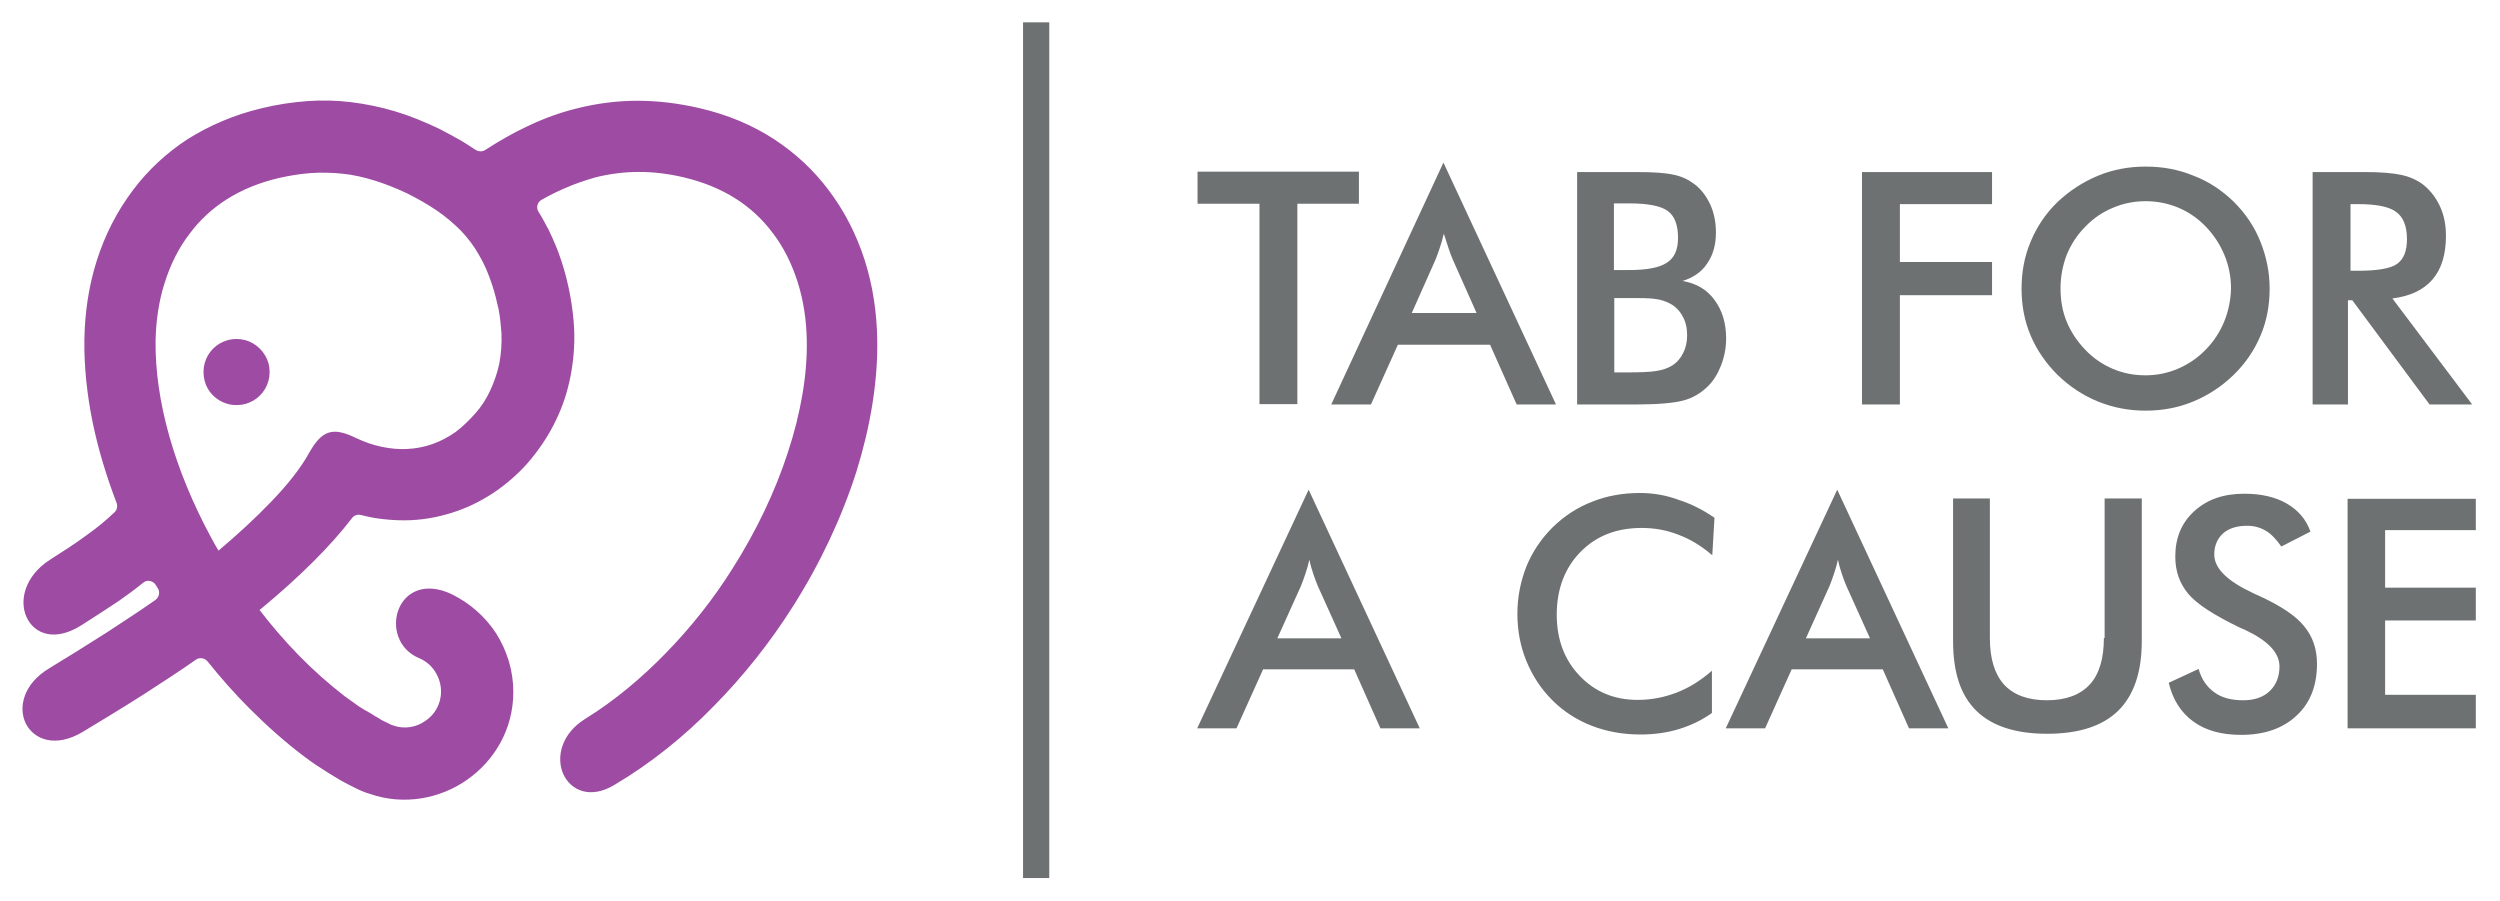
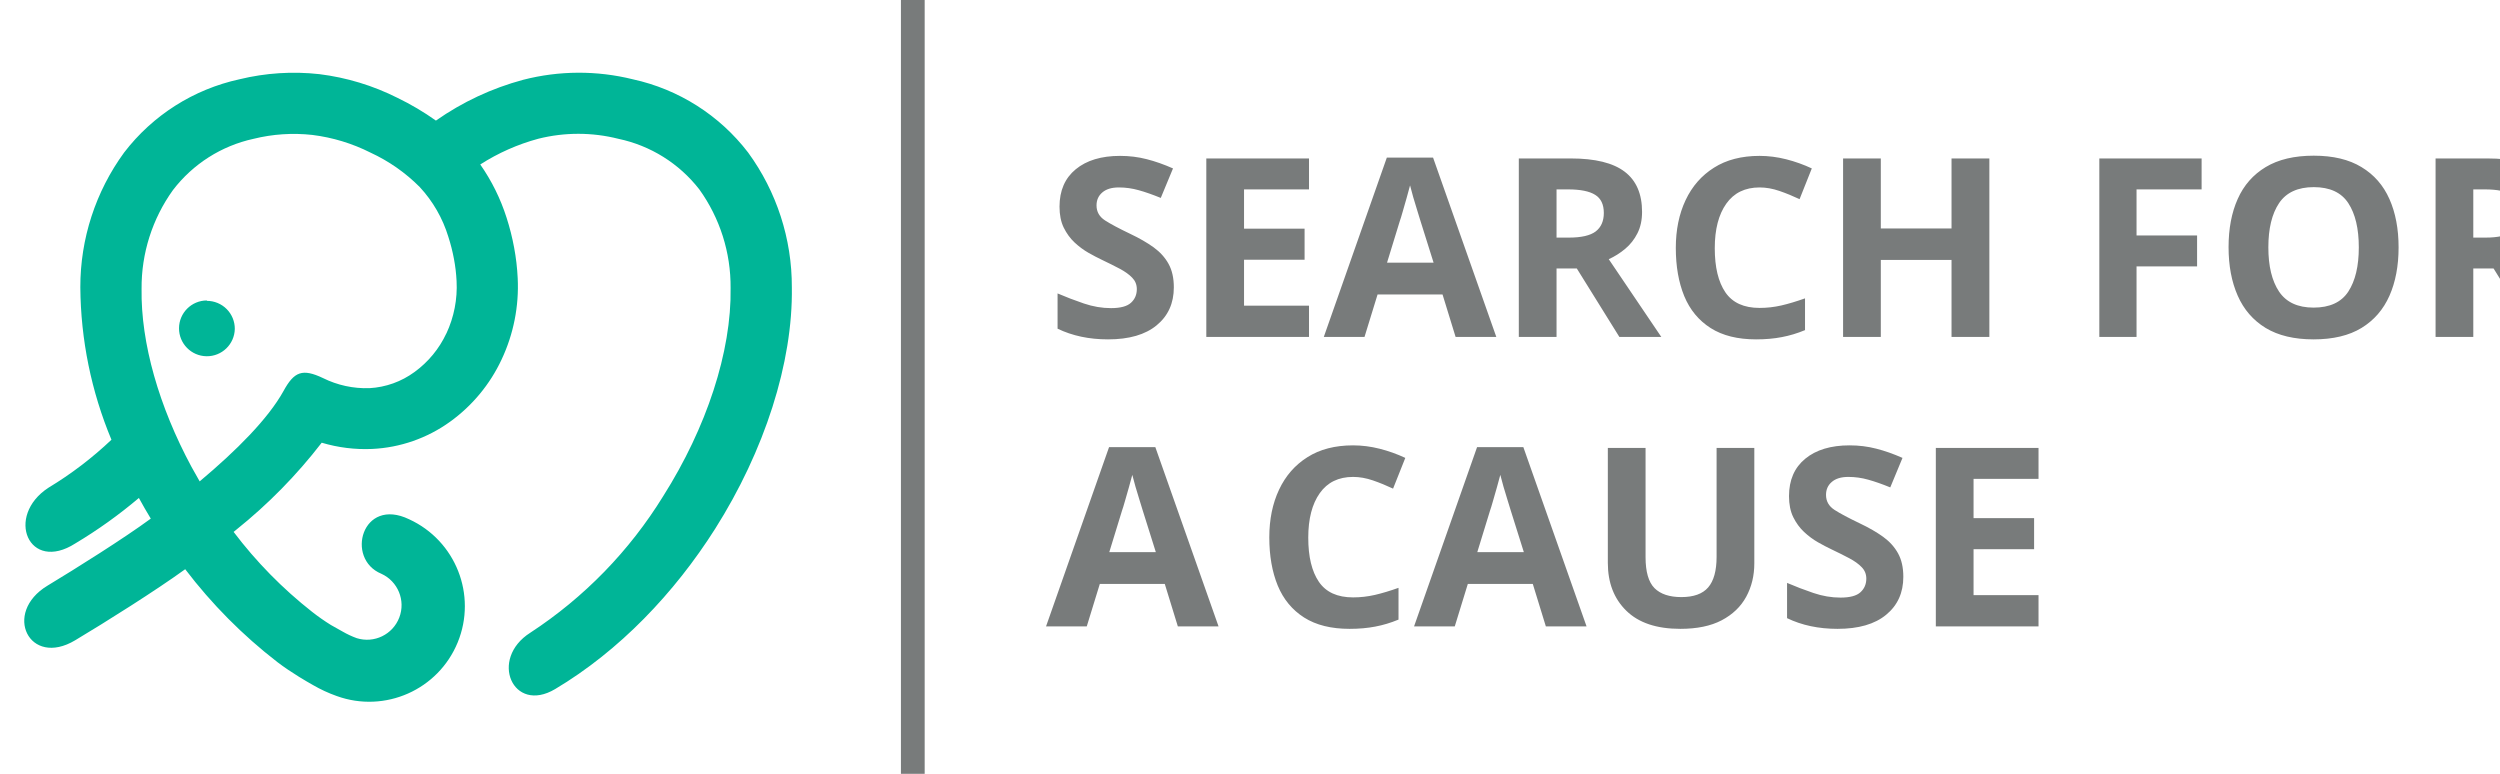
- <svg xmlns="http://www.w3.org/2000/svg" version="1.1" id="Layer_1" x="0px" y="0px" width="600px" height="216px" viewBox="6 288 600 216" enable-background="new 6 288 600 216" xml:space="preserve">
-   <path id="Text2_1_" fill="#6D7172" d="M510.933,441.113c0,4.983-1.137,8.742-3.41,11.19c-2.272,2.448-5.683,3.76-10.229,3.76  c-4.547,0-7.956-1.224-10.316-3.76c-2.273-2.535-3.41-6.207-3.41-11.19v-33.485h-8.83V441.9c0,7.519,1.836,13.026,5.596,16.698  c3.759,3.672,9.441,5.508,16.961,5.508c7.606,0,13.289-1.836,17.049-5.508c3.759-3.672,5.683-9.268,5.683-16.698v-34.272h-8.918  v33.485H510.933z M293.323,462.795h9.442l6.382-14.163h21.857l6.295,14.163h9.442l-26.666-57.266L293.323,462.795z M321.213,425.813  c0.35,1.049,0.699,1.923,1.049,2.798l5.683,12.589h-15.388l5.684-12.589c0.35-0.875,0.699-1.837,1.049-2.886  s0.699-2.186,0.962-3.409C320.513,423.627,320.863,424.764,321.213,425.813z M600.197,415.321v-7.605h-30.775v55.079h30.775v-8.043  h-21.77v-17.835h21.77v-7.869h-21.77v-13.813h21.77V415.321z M399.549,406.316c-4.109,0-7.956,0.699-11.453,2.099  c-3.585,1.398-6.645,3.409-9.442,6.12c-2.711,2.71-4.809,5.77-6.295,9.354c-1.399,3.585-2.186,7.344-2.186,11.366  c0,4.021,0.699,7.868,2.186,11.453c1.486,3.584,3.497,6.645,6.207,9.354c2.711,2.71,5.858,4.721,9.442,6.12  c3.585,1.398,7.52,2.098,11.716,2.098c3.322,0,6.382-0.437,9.268-1.311c2.798-0.875,5.42-2.099,7.868-3.848v-10.142  c-2.71,2.36-5.508,4.109-8.48,5.246s-6.032,1.748-9.354,1.748c-5.596,0-10.229-1.923-13.901-5.77  c-3.672-3.848-5.508-8.743-5.508-14.688c0-6.12,1.923-11.19,5.683-15.037c3.759-3.848,8.655-5.771,14.688-5.771  c3.147,0,6.033,0.524,8.918,1.661c2.798,1.049,5.508,2.71,8.044,4.896l0.524-9.005c-2.798-1.924-5.596-3.322-8.568-4.284  C405.844,406.841,402.783,406.316,399.549,406.316z M547.915,430.884c-0.263-0.087-0.612-0.262-1.137-0.524  c-6.207-2.885-9.354-5.945-9.354-9.268c0-2.098,0.699-3.76,2.098-5.07c1.399-1.225,3.322-1.836,5.771-1.836  c1.749,0,3.235,0.437,4.546,1.224c1.312,0.787,2.536,2.099,3.673,3.76l6.994-3.585c-1.05-2.973-2.973-5.158-5.684-6.732  c-2.71-1.573-6.119-2.36-10.229-2.36c-4.983,0-8.918,1.399-11.978,4.196c-3.061,2.798-4.547,6.383-4.547,10.929  c0,3.497,1.05,6.383,3.061,8.831c2.011,2.447,6.032,5.07,12.152,8.043c0.438,0.175,0.962,0.438,1.748,0.787  c5.334,2.535,8.044,5.42,8.044,8.655c0,2.448-0.787,4.459-2.36,5.945c-1.574,1.486-3.672,2.186-6.383,2.186  c-2.798,0-5.158-0.612-6.906-1.924c-1.836-1.312-3.061-3.147-3.76-5.595l-7.169,3.322c0.962,4.021,2.885,7.081,5.857,9.267  c2.973,2.187,6.819,3.235,11.541,3.235c5.595,0,10.054-1.574,13.289-4.634c3.322-3.06,4.896-7.257,4.896-12.415  c0-3.584-1.049-6.557-3.06-9.005C557.095,435.867,553.336,433.332,547.915,430.884z M420.182,462.795h9.442l6.382-14.163h21.857  l6.295,14.163h9.442l-26.666-57.266L420.182,462.795z M448.071,425.813c0.35,1.049,0.699,1.923,1.049,2.798l5.684,12.589h-15.388  l5.683-12.589c0.35-0.875,0.699-1.837,1.05-2.886c0.35-1.049,0.699-2.186,0.961-3.409  C447.372,423.627,447.722,424.764,448.071,425.813z" />
-   <path id="Text1_1_" fill="#6D7172" d="M325.496,385.071h9.53l6.47-14.338h22.119l6.383,14.338h9.442l-27.016-58.052L325.496,385.071  z M353.648,347.564c0.35,1.049,0.699,2.011,1.049,2.798l5.684,12.765h-15.562l5.683-12.765c0.35-0.875,0.699-1.836,1.05-2.885  c0.35-1.049,0.699-2.186,0.961-3.41C352.949,345.379,353.299,346.516,353.648,347.564z M332.054,329.205H293.41v7.694h14.863v48.085  h9.092v-48.085h14.775v-7.694H332.054z M542.145,336.461c-2.885-2.797-6.032-4.896-9.704-6.295  c-3.585-1.486-7.432-2.186-11.453-2.186c-4.022,0-7.869,0.7-11.453,2.186c-3.585,1.486-6.82,3.585-9.705,6.295  c-2.885,2.798-4.983,5.945-6.47,9.53c-1.486,3.497-2.186,7.257-2.186,11.278c0,4.022,0.699,7.781,2.186,11.278  s3.672,6.645,6.47,9.442c2.798,2.71,6.032,4.896,9.705,6.382c3.672,1.486,7.431,2.186,11.453,2.186c3.934,0,7.78-0.699,11.365-2.186  s6.819-3.585,9.704-6.382c2.886-2.798,4.984-5.945,6.471-9.442s2.186-7.256,2.186-11.278c0-3.934-0.787-7.694-2.186-11.191  C547.128,342.494,544.942,339.259,542.145,336.461z M539.784,365.225c-1.05,2.536-2.536,4.809-4.459,6.732  c-1.924,2.011-4.196,3.497-6.645,4.546s-5.071,1.574-7.781,1.574c-2.798,0-5.421-0.524-7.868-1.574  c-2.448-1.049-4.634-2.536-6.558-4.546c-1.923-2.011-3.409-4.196-4.459-6.732c-1.049-2.536-1.486-5.158-1.486-8.043  c0-2.798,0.524-5.508,1.486-8.043c1.05-2.535,2.536-4.809,4.459-6.732c1.924-2.011,4.109-3.497,6.645-4.546  c2.448-1.049,5.071-1.574,7.869-1.574c2.71,0,5.333,0.525,7.868,1.574c2.448,1.049,4.634,2.536,6.557,4.546  c1.924,2.011,3.41,4.284,4.459,6.819c1.05,2.536,1.574,5.246,1.574,8.043C541.357,360.067,540.833,362.689,539.784,365.225z   M580.176,359.63c4.197-0.525,7.432-2.011,9.617-4.546c2.186-2.536,3.235-6.033,3.235-10.492c0-2.535-0.438-4.896-1.399-6.994  s-2.272-3.847-4.021-5.246c-1.486-1.137-3.234-1.923-5.246-2.361c-2.011-0.437-4.896-0.699-8.655-0.699h-12.677v55.779h8.48v-25.004  h1.049l18.535,25.004h10.229L580.176,359.63z M570.122,352.985v-16h1.661c4.546,0,7.693,0.612,9.354,1.923  c1.661,1.224,2.535,3.41,2.535,6.47c0,2.885-0.786,4.809-2.36,5.945c-1.573,1.136-4.721,1.661-9.529,1.661H570.122z M452.88,385.071  h9.093v-26.229h22.119v-7.956h-22.119v-13.901h22.119v-7.694H452.88V385.071z M409.777,355.433c2.623-0.787,4.634-2.186,5.945-4.197  c1.399-2.011,2.099-4.458,2.099-7.431c0-2.448-0.438-4.721-1.399-6.819c-0.961-2.011-2.272-3.76-4.021-4.983  c-1.312-0.962-2.973-1.749-4.896-2.099c-1.924-0.437-4.896-0.612-8.918-0.612h-14.076v55.779h14.163  c5.334,0,9.093-0.35,11.366-0.961c2.273-0.612,4.109-1.749,5.683-3.235c1.486-1.399,2.535-3.147,3.322-5.158  c0.787-2.011,1.225-4.197,1.225-6.47c0-3.76-0.962-6.82-2.798-9.268C415.636,357.444,413.013,355.958,409.777,355.433z   M393.429,336.811h3.497c4.634,0,7.693,0.612,9.354,1.836c1.661,1.224,2.448,3.41,2.448,6.47c0,2.797-0.874,4.809-2.71,5.945  c-1.836,1.224-4.896,1.749-9.181,1.749h-3.497v-15.999H393.429z M409.952,372.744c-0.611,1.224-1.486,2.273-2.622,2.972  c-0.962,0.612-2.187,1.049-3.76,1.312c-1.574,0.262-3.935,0.35-7.169,0.35h-2.973v-17.835h5.857c1.836,0,3.322,0.088,4.372,0.263  c1.136,0.175,2.098,0.524,2.972,0.961c1.399,0.7,2.448,1.749,3.147,3.06c0.787,1.312,1.137,2.885,1.137,4.634  C410.914,370.121,410.564,371.52,409.952,372.744z" />
-   <rect id="Line_1_" x="251.532" y="293.359" fill="#6D7172" width="6.294" height="205.37" />
-   <path id="Symbol_1_" fill="#9D4BA3" stroke="#9D4BA3" stroke-miterlimit="10" d="M216.036,369.597  c-0.087-6.47-1.049-12.939-2.973-18.972s-4.809-11.715-8.655-16.786c-3.498-4.634-7.781-8.656-12.852-11.978  s-11.016-5.857-17.835-7.431c-4.983-1.137-9.792-1.749-14.688-1.749c-4.809,0-9.705,0.612-14.513,1.836  c-3.935,0.962-7.781,2.36-11.628,4.196c-3.41,1.574-6.732,3.498-10.142,5.683c-0.874,0.612-2.011,0.524-2.885,0  c-1.137-0.787-2.273-1.486-3.41-2.186c-1.661-0.962-3.498-1.924-5.333-2.885c-3.497-1.661-6.907-3.06-10.404-4.109  c-3.497-1.049-6.907-1.749-10.404-2.186c-3.497-0.437-6.994-0.524-10.579-0.262c-3.497,0.262-7.082,0.787-10.667,1.661  c-6.732,1.574-12.677,4.196-17.835,7.431c-5.071,3.322-9.355,7.344-12.852,11.978c-3.847,5.071-6.732,10.753-8.656,16.786  s-2.885,12.502-2.973,18.972c-0.087,6.295,0.612,13.027,2.011,19.846c1.312,6.295,3.235,12.677,5.683,19.059  c0.35,0.962,0.175,2.099-0.612,2.798c-2.186,2.099-4.459,3.935-6.819,5.596c-2.798,2.099-5.771,3.935-8.743,5.857  c-5.857,3.76-7.169,9.442-5.42,13.202c1.749,3.759,6.382,5.595,12.59,1.573c2.885-1.836,5.857-3.759,8.743-5.683  c2.011-1.398,4.021-2.885,5.858-4.371c1.224-1.05,3.06-0.612,3.847,0.786l0,0c0.175,0.263,0.262,0.438,0.437,0.7  c0.7,1.136,0.35,2.622-0.699,3.409c-3.322,2.36-7.519,5.071-11.628,7.781c-5.071,3.235-10.142,6.382-13.901,8.655  c-6.033,3.585-7.256,9.093-5.42,12.678c1.836,3.584,6.645,5.42,12.765,1.836c4.021-2.448,9.442-5.684,14.775-9.093  c4.458-2.886,8.917-5.771,12.502-8.306c1.137-0.787,2.623-0.524,3.498,0.524c3.147,3.935,6.47,7.693,9.967,11.19  c4.109,4.109,8.393,7.956,13.027,11.453c0.961,0.7,1.836,1.399,2.797,2.012c0.962,0.611,1.924,1.224,2.973,1.923  c0.7,0.438,1.399,0.874,2.011,1.224c0.612,0.351,1.137,0.7,1.661,0.962c0.962,0.524,2.011,1.05,3.06,1.574  c1.049,0.524,2.099,0.962,3.322,1.312c7.869,2.71,16.349,1.137,22.731-3.322s10.929-11.803,10.929-20.721  c0-4.983-1.486-9.705-4.021-13.727c-2.536-3.935-6.208-7.169-10.492-9.268c-6.295-2.973-10.579-0.437-12.065,3.41  s-0.175,9.005,4.634,11.016c1.661,0.699,3.06,1.836,4.021,3.322c0.962,1.486,1.574,3.235,1.574,5.158  c0,3.147-1.574,5.858-3.934,7.432c-2.273,1.661-5.333,2.186-8.131,1.224c-0.525-0.175-1.137-0.437-1.749-0.786  c-0.612-0.263-1.312-0.612-1.924-1.05c-0.699-0.35-1.224-0.699-1.749-1.049c-0.524-0.263-0.961-0.612-1.399-0.787  c-0.874-0.524-1.749-1.049-2.535-1.661c-0.787-0.611-1.661-1.137-2.448-1.748c-3.847-2.973-7.606-6.295-11.103-9.88  c-3.498-3.584-6.732-7.344-9.792-11.365l0.35-0.263l0.35-0.262c4.546-3.76,8.83-7.606,12.677-11.453  c3.41-3.41,6.47-6.82,9.092-10.229c0.612-0.874,1.661-1.224,2.71-0.962c1.749,0.438,3.41,0.787,5.158,0.962  c2.273,0.262,4.459,0.35,6.645,0.262c3.847-0.175,7.519-0.961,11.016-2.186c3.497-1.224,6.732-2.973,9.705-5.07  c2.885-2.099,5.595-4.547,7.869-7.345c2.273-2.797,4.284-5.857,5.857-9.18c1.574-3.235,2.71-6.732,3.41-10.316  c0.699-3.584,1.049-7.432,0.874-11.278c-0.087-1.399-0.175-2.71-0.35-4.021c-0.175-1.312-0.35-2.71-0.612-4.022  c-0.263-1.312-0.525-2.71-0.875-4.021c-0.35-1.312-0.699-2.623-1.137-3.935c-0.874-2.71-1.923-5.158-3.06-7.519  c-0.787-1.486-1.574-2.972-2.448-4.371c-0.787-1.224-0.35-2.885,0.961-3.584c1.836-1.049,3.585-1.924,5.421-2.71  c2.535-1.137,5.158-2.011,7.606-2.71c3.498-0.874,6.995-1.311,10.579-1.311s7.169,0.437,10.841,1.311  c4.809,1.137,9.005,2.885,12.589,5.158c3.585,2.273,6.557,5.071,8.918,8.218c2.798,3.585,4.809,7.781,6.208,12.153  c1.398,4.459,2.098,9.18,2.186,13.989l0,0l0,0c0.175,8.48-1.486,17.748-4.546,27.103c-3.06,9.442-7.606,18.972-13.376,28.064  c-4.546,7.257-9.967,14.076-15.912,20.196c-5.945,6.12-12.502,11.628-19.584,15.999c-5.508,3.41-6.732,8.831-5.071,12.59  c1.661,3.672,6.033,5.771,11.628,2.36c8.568-5.07,16.524-11.453,23.606-18.709c7.169-7.257,13.551-15.3,18.972-23.868  c6.557-10.316,11.716-21.333,15.213-32.262C214.375,390.404,216.211,379.563,216.036,369.597L216.036,369.597L216.036,369.597z   M124.148,381.836c-0.961,2.098-2.186,4.022-3.672,5.683s-3.06,3.235-4.809,4.546c-1.749,1.224-3.672,2.273-5.683,2.973  c-2.011,0.7-4.109,1.137-6.382,1.225c-1.924,0.087-3.935-0.088-6.033-0.525s-4.197-1.137-6.382-2.186  c-2.71-1.311-4.634-1.749-6.208-1.224c-1.574,0.524-2.885,2.011-4.371,4.634c-2.011,3.672-5.159,7.606-9.005,11.628  s-8.393,8.218-13.289,12.327c-0.35-0.612-0.787-1.312-1.137-1.923c-0.35-0.612-0.699-1.312-1.049-1.924  c-4.284-7.956-7.693-16.175-9.967-24.218c-2.273-8.043-3.41-15.825-3.322-23.081l0,0l0,0c0.087-4.809,0.787-9.617,2.186-13.989  c1.399-4.458,3.41-8.568,6.207-12.152c2.361-3.147,5.333-5.945,8.918-8.218c3.584-2.273,7.781-4.022,12.59-5.158  c2.71-0.612,5.333-1.049,7.956-1.224c2.623-0.175,5.158-0.087,7.693,0.175c2.536,0.262,5.158,0.875,7.694,1.661  s5.158,1.836,7.781,3.06c2.623,1.312,5.071,2.71,7.256,4.196c2.186,1.486,4.109,3.147,5.858,4.896  c1.661,1.749,3.147,3.672,4.372,5.858c1.311,2.186,2.36,4.634,3.235,7.344c0.35,0.962,0.612,2.011,0.874,2.973  c0.262,0.962,0.437,2.011,0.7,2.973c0.175,0.962,0.35,1.923,0.437,2.973c0.087,0.962,0.175,1.923,0.262,2.885  c0.087,2.535-0.087,4.896-0.524,7.256C125.897,377.465,125.11,379.738,124.148,381.836z M64.785,370.121  c-5.683-1.486-10.667,3.497-9.18,9.18c0.612,2.448,2.623,4.458,5.158,5.158c5.683,1.486,10.667-3.497,9.18-9.18  C69.244,372.832,67.232,370.82,64.785,370.121z" />
+ <svg xmlns="http://www.w3.org/2000/svg" viewBox="0 0 380 117.62">
+   <defs>
+     <style>.cls-1,.cls-3{fill:#787b7b;}.cls-2{fill:#00b597;}.cls-3{font-size:38px;font-family:TrebuchetMS-Bold, Trebuchet MS;font-weight:700;letter-spacing:0em;}.cls-4{letter-spacing:-0.06em;}.cls-5{letter-spacing:0em;}.cls-6{fill:none;}</style>
+   </defs>
+   <g id="Layer_2" data-name="Layer 2">
+     <g id="Layer_1-2" data-name="Layer 1">
+       <rect id="Line" class="cls-1" x="136.94" width="3.61" height="117.62" />
+       <path id="Symbol" class="cls-2" d="M120.36,43.67a34.56,34.56,0,0,0-6.65-20.49A30.19,30.19,0,0,0,96.18,12.05a34,34,0,0,0-16.66.08,42.11,42.11,0,0,0-13.26,6.2,40.72,40.72,0,0,0-5.83-3.45,36.37,36.37,0,0,0-11.89-3.61,35,35,0,0,0-12.14.78A30.19,30.19,0,0,0,18.87,23.18a34.64,34.64,0,0,0-6.66,20.49,61.31,61.31,0,0,0,4.73,23.17,55.76,55.76,0,0,1-9.57,7.29c-6.65,4.33-3,13,4.08,8.47a72.48,72.48,0,0,0,9.66-6.91c.58,1.06,1.18,2.11,1.81,3.14-4.08,3-11.39,7.59-15.7,10.19-6.87,4.14-2.78,12.49,4.21,8.3,4.62-2.76,12.28-7.58,16.72-10.8a76,76,0,0,0,14,14.11c1.07.81,2.14,1.53,3.29,2.24.85.52,1.56.94,2.12,1.25a21.6,21.6,0,0,0,3.63,1.68,14.53,14.53,0,0,0,11-26.87c-7.17-3.46-9.74,6-4.23,8.28A5.25,5.25,0,0,1,54.22,97a13.55,13.55,0,0,1-2.14-1c-.75-.43-1.34-.77-1.78-1a31.59,31.59,0,0,1-2.86-2A66.35,66.35,0,0,1,35.51,80.85l.39-.32a77.8,77.8,0,0,0,13-13.24,23.14,23.14,0,0,0,7.67.95A22,22,0,0,0,68.4,64.11a24.37,24.37,0,0,0,7.84-9.46,26,26,0,0,0,2.45-12.37,34,34,0,0,0-.54-4.63A36.26,36.26,0,0,0,77,33.09,30,30,0,0,0,73,25a31.64,31.64,0,0,1,8.82-3.91A24.93,24.93,0,0,1,94,21.1a21.07,21.07,0,0,1,12.29,7.68,25.32,25.32,0,0,1,4.76,15v0c.16,9.68-3.67,21.25-10.24,31.63A66.37,66.37,0,0,1,80.61,96.17c-6.32,4-2.65,12.39,3.77,8.57,9.76-5.81,18.13-14.59,24.32-24.36,7.49-11.83,11.84-25.25,11.66-36.71Zm-52.51,7A15.19,15.19,0,0,1,63,56.55,12.75,12.75,0,0,1,56.17,59a14.76,14.76,0,0,1-7.09-1.54c-3.11-1.47-4.37-1-6,2-2.33,4.19-7.11,9-12.73,13.71-.43-.74-.85-1.48-1.25-2.22-4.92-9.14-7.71-18.8-7.58-27.06v0a25.39,25.39,0,0,1,4.77-15A21.07,21.07,0,0,1,38.54,21.1a25.5,25.5,0,0,1,8.94-.59,27,27,0,0,1,8.84,2.69,25.78,25.78,0,0,1,7.47,5.22A19.45,19.45,0,0,1,68.15,36,26.8,26.8,0,0,1,69,39.35a24.41,24.41,0,0,1,.4,3.36A16.74,16.74,0,0,1,67.85,50.69Zm-36.41-5A4.24,4.24,0,1,0,35.69,50,4.24,4.24,0,0,0,31.44,45.73Z" />
+       <text class="cls-3" transform="translate(159 51.21)">SEARCH FOR<tspan class="cls-4">
+           <tspan x="0" y="44">A</tspan>
+           <tspan class="cls-5" x="21.85" y="44" xml:space="preserve"> CAUSE</tspan>
+         </tspan>
+       </text>
+       <rect class="cls-6" width="380" height="117.62" />
+     </g>
+   </g>
</svg>
